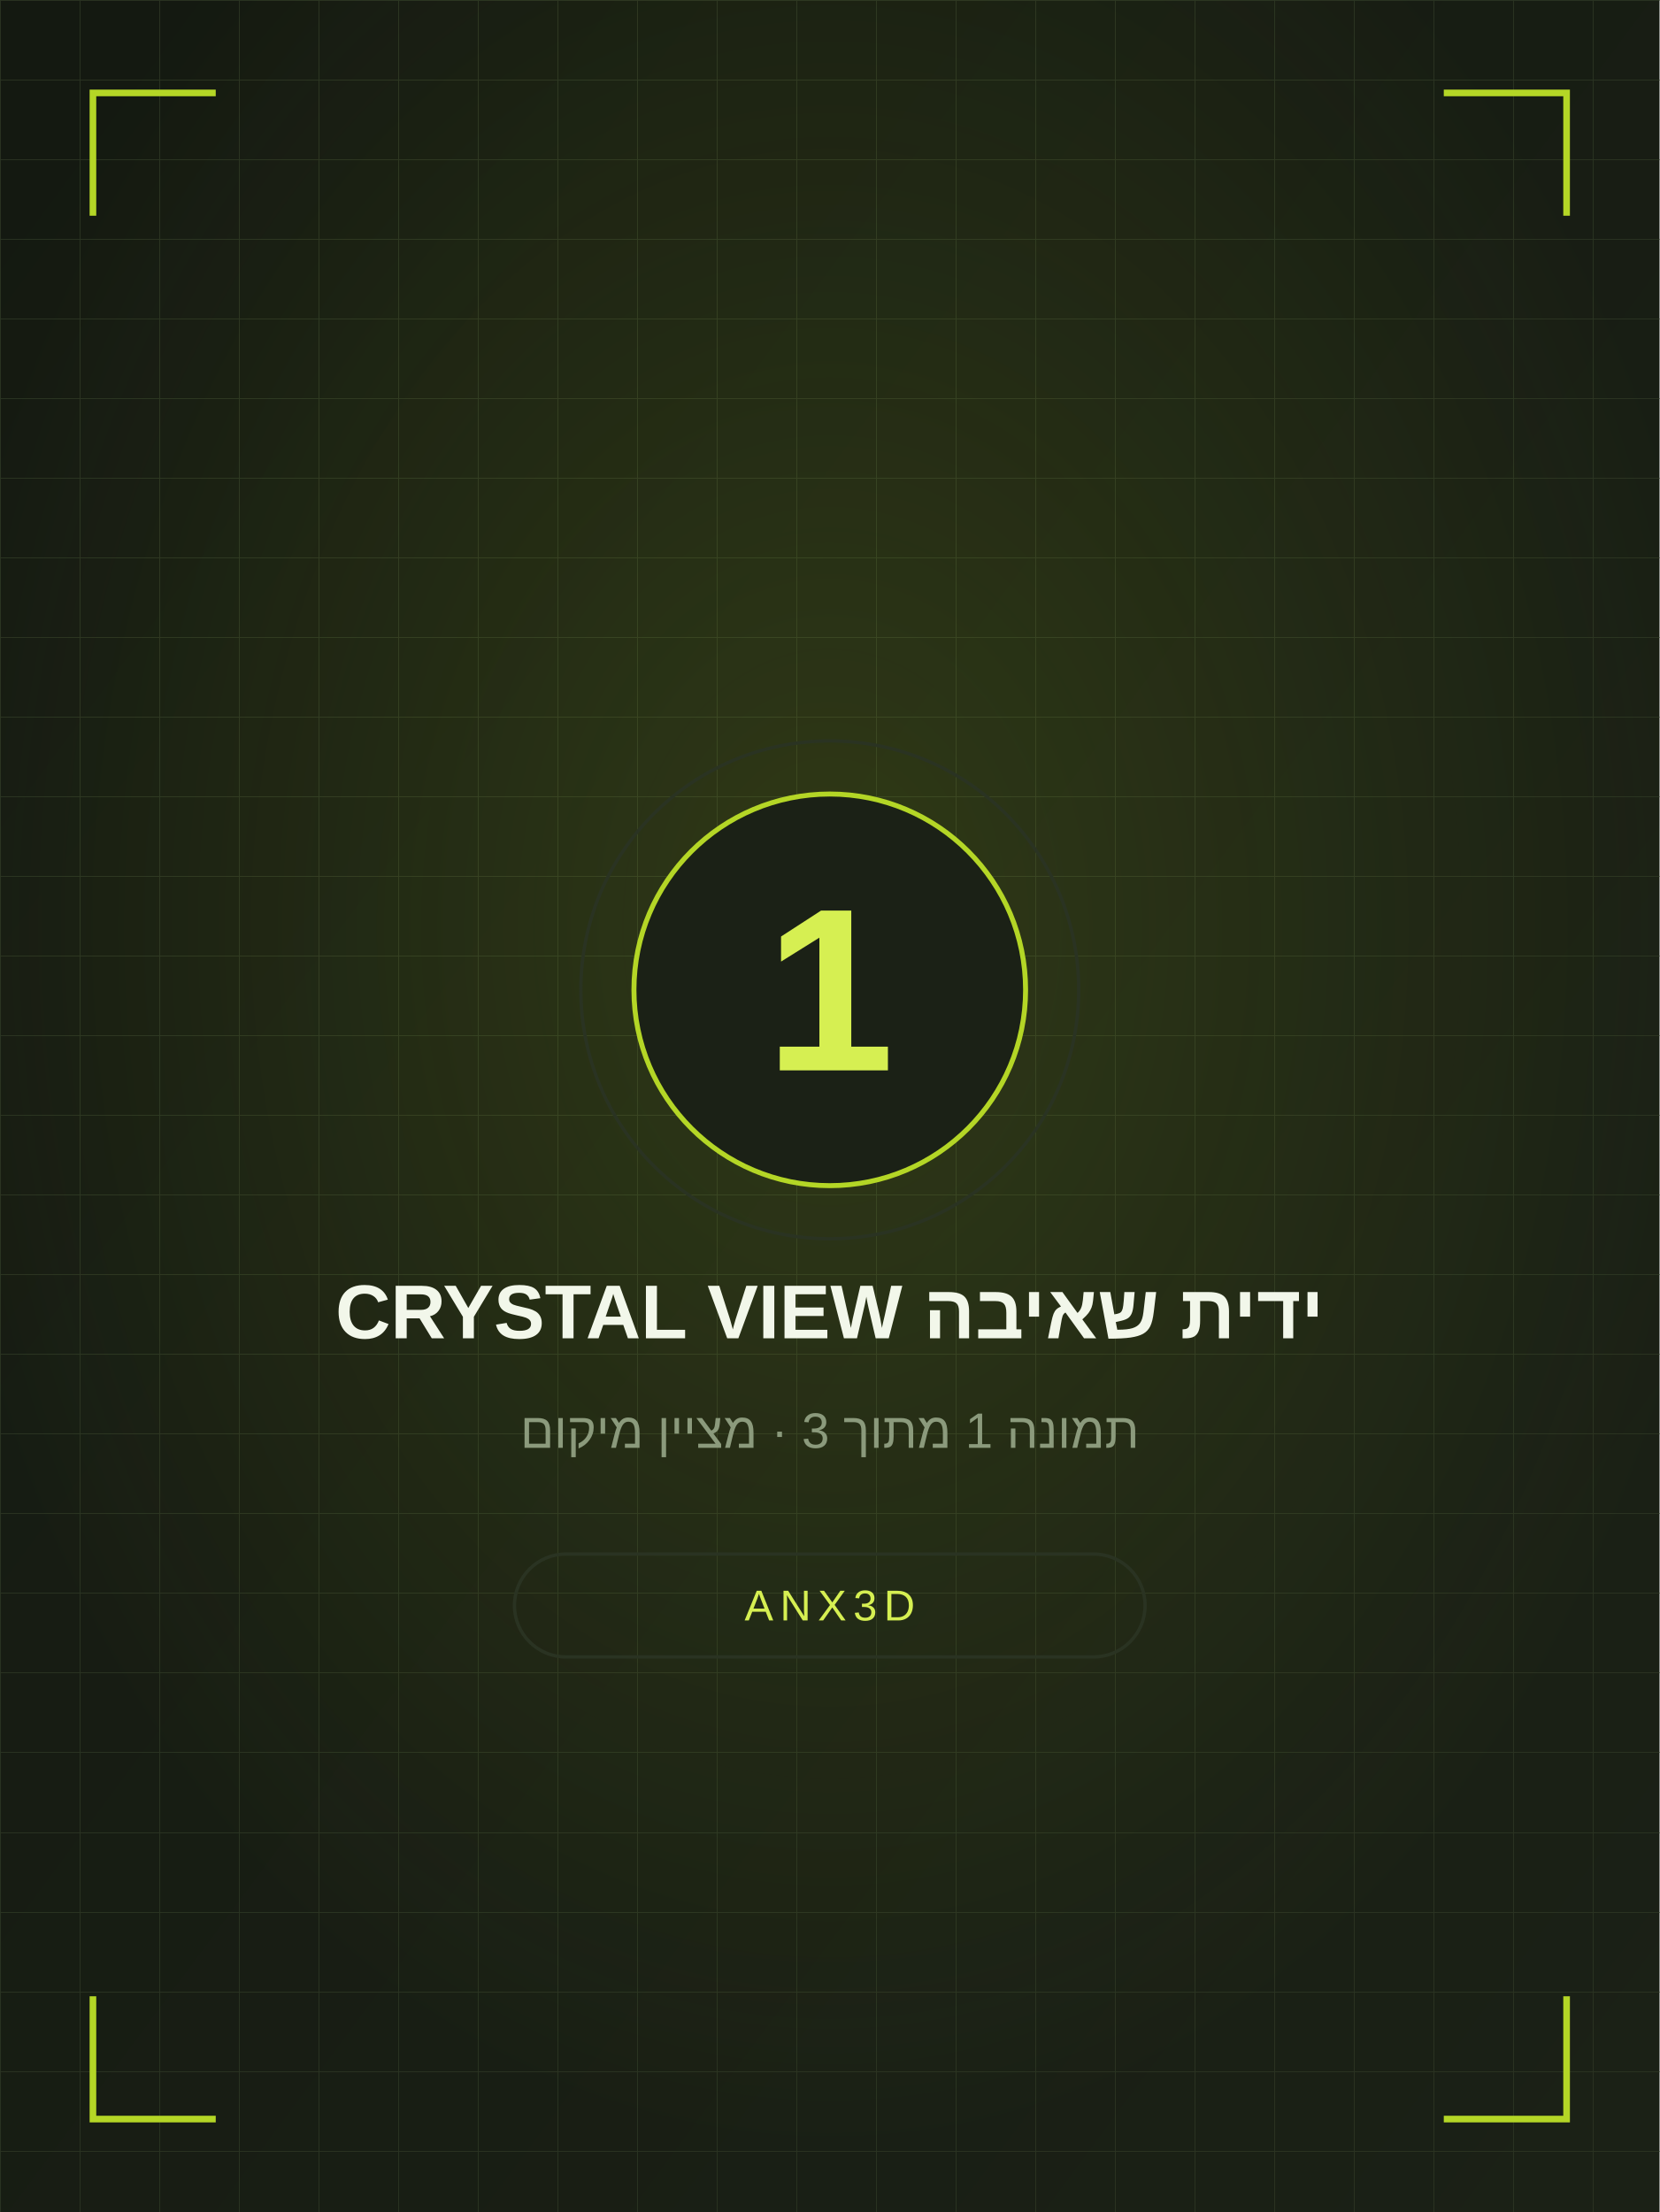
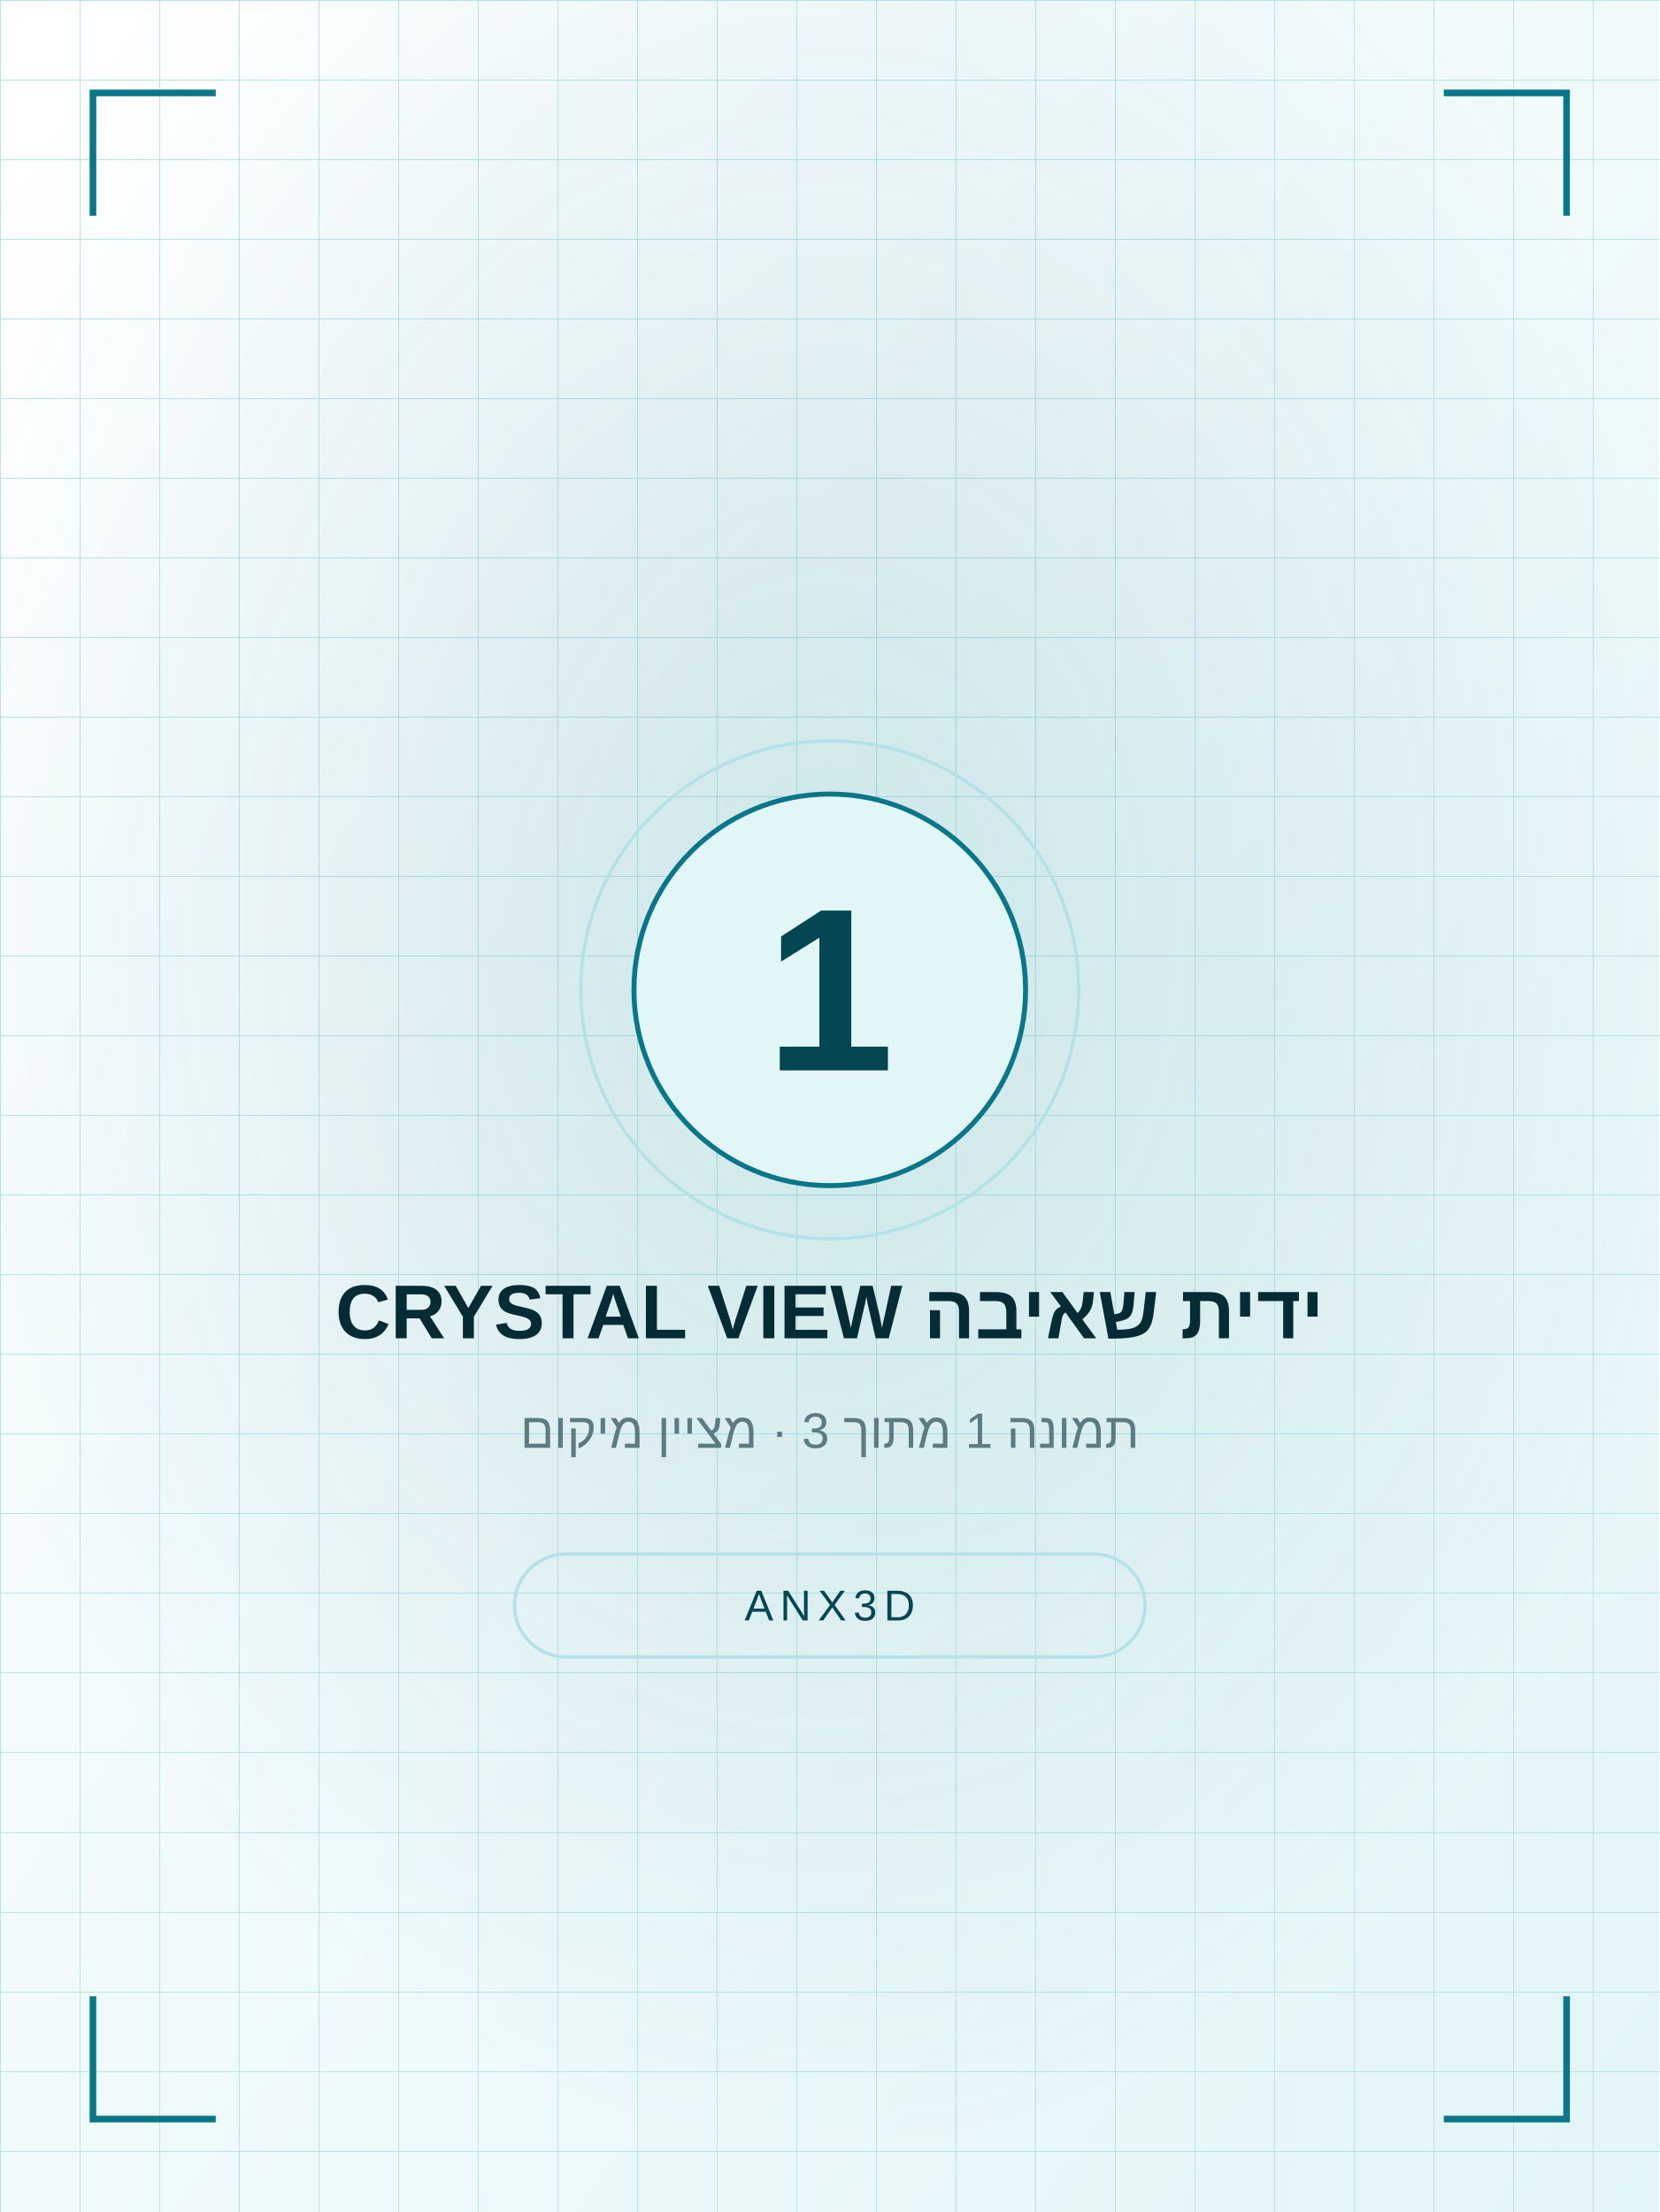
<svg xmlns="http://www.w3.org/2000/svg" width="1000" height="1333" viewBox="0 0 1000 1333" role="img" aria-label="ידית שאיבה CRYSTAL VIEW — תמונה 1 מתוך 3 (מציין מיקום)">
  <defs>
    <linearGradient id="bg" x1="0" y1="0" x2="1" y2="1">
-       <stop offset="0%" stop-color="#141911" />
-       <stop offset="100%" stop-color="#1b2116" />
+       <stop offset="0%" stop-color="#ffffff" />
+       <stop offset="100%" stop-color="#e2f5f7" />
    </linearGradient>
    <pattern id="grid" width="48" height="48" patternUnits="userSpaceOnUse">
-       <path d="M48 0H0V48" fill="none" stroke="#2a3322" stroke-width="1" />
+       <path d="M48 0H0V48" fill="none" stroke="#b4e2e8" stroke-width="1" />
    </pattern>
    <radialGradient id="glow" cx="50%" cy="42%" r="55%">
-       <stop offset="0%" stop-color="#b4d626" stop-opacity="0.16" />
-       <stop offset="100%" stop-color="#b4d626" stop-opacity="0" />
+       <stop offset="0%" stop-color="#097789" stop-opacity="0.16" />
+       <stop offset="100%" stop-color="#097789" stop-opacity="0" />
    </radialGradient>
  </defs>
  <rect width="1000" height="1333" fill="url(#bg)" />
  <rect width="1000" height="1333" fill="url(#grid)" />
  <rect width="1000" height="1333" fill="url(#glow)" />
-   <path d="M56 128V56h72" fill="none" stroke="#b4d626" stroke-width="4" stroke-linecap="square" />
-   <path d="M872 56h72v72" fill="none" stroke="#b4d626" stroke-width="4" stroke-linecap="square" />
-   <path d="M944 1205v72h-72" fill="none" stroke="#b4d626" stroke-width="4" stroke-linecap="square" />
-   <path d="M128 1277H56v-72" fill="none" stroke="#b4d626" stroke-width="4" stroke-linecap="square" />
-   <circle cx="500" cy="596.5" r="150" fill="none" stroke="#2a3322" stroke-width="2" />
-   <circle cx="500" cy="596.5" r="118" fill="#1b2116" stroke="#b4d626" stroke-width="3" />
-   <text x="500" y="596.5" text-anchor="middle" dominant-baseline="central" font-family="Heebo, Arial, sans-serif" font-size="140" font-weight="700" fill="#d6ef52">1</text>
-   <text x="500" y="806.5" text-anchor="middle" direction="rtl" font-family="Heebo, Arial, sans-serif" font-size="46" font-weight="700" fill="#f2f7ea">ידית שאיבה CRYSTAL VIEW</text>
-   <text x="500" y="872.5" text-anchor="middle" direction="rtl" font-family="Heebo, Arial, sans-serif" font-size="30" fill="#8b9a7c">תמונה 1 מתוך 3 · מציין מיקום</text>
-   <rect x="310" y="936.5" width="380" height="62" rx="31" fill="none" stroke="#2a3322" stroke-width="2" />
-   <text x="500" y="967.5" text-anchor="middle" dominant-baseline="central" font-family="Heebo, Arial, sans-serif" font-size="26" letter-spacing="4" fill="#d6ef52">ANX3D</text>
+   <path d="M56 128V56h72" fill="none" stroke="#097789" stroke-width="4" stroke-linecap="square" />
+   <path d="M872 56h72v72" fill="none" stroke="#097789" stroke-width="4" stroke-linecap="square" />
+   <path d="M944 1205v72h-72" fill="none" stroke="#097789" stroke-width="4" stroke-linecap="square" />
+   <path d="M128 1277H56v-72" fill="none" stroke="#097789" stroke-width="4" stroke-linecap="square" />
+   <circle cx="500" cy="596.5" r="150" fill="none" stroke="#b4e2e8" stroke-width="2" />
+   <circle cx="500" cy="596.5" r="118" fill="#e2f5f7" stroke="#097789" stroke-width="3" />
+   <text x="500" y="596.5" text-anchor="middle" dominant-baseline="central" font-family="Heebo, Arial, sans-serif" font-size="140" font-weight="700" fill="#044652">1</text>
+   <text x="500" y="806.5" text-anchor="middle" direction="rtl" font-family="Heebo, Arial, sans-serif" font-size="46" font-weight="700" fill="#052c34">ידית שאיבה CRYSTAL VIEW</text>
+   <text x="500" y="872.5" text-anchor="middle" direction="rtl" font-family="Heebo, Arial, sans-serif" font-size="30" fill="#5b7a82">תמונה 1 מתוך 3 · מציין מיקום</text>
+   <rect x="310" y="936.5" width="380" height="62" rx="31" fill="none" stroke="#b4e2e8" stroke-width="2" />
+   <text x="500" y="967.5" text-anchor="middle" dominant-baseline="central" font-family="Heebo, Arial, sans-serif" font-size="26" letter-spacing="4" fill="#044652">ANX3D</text>
</svg>
